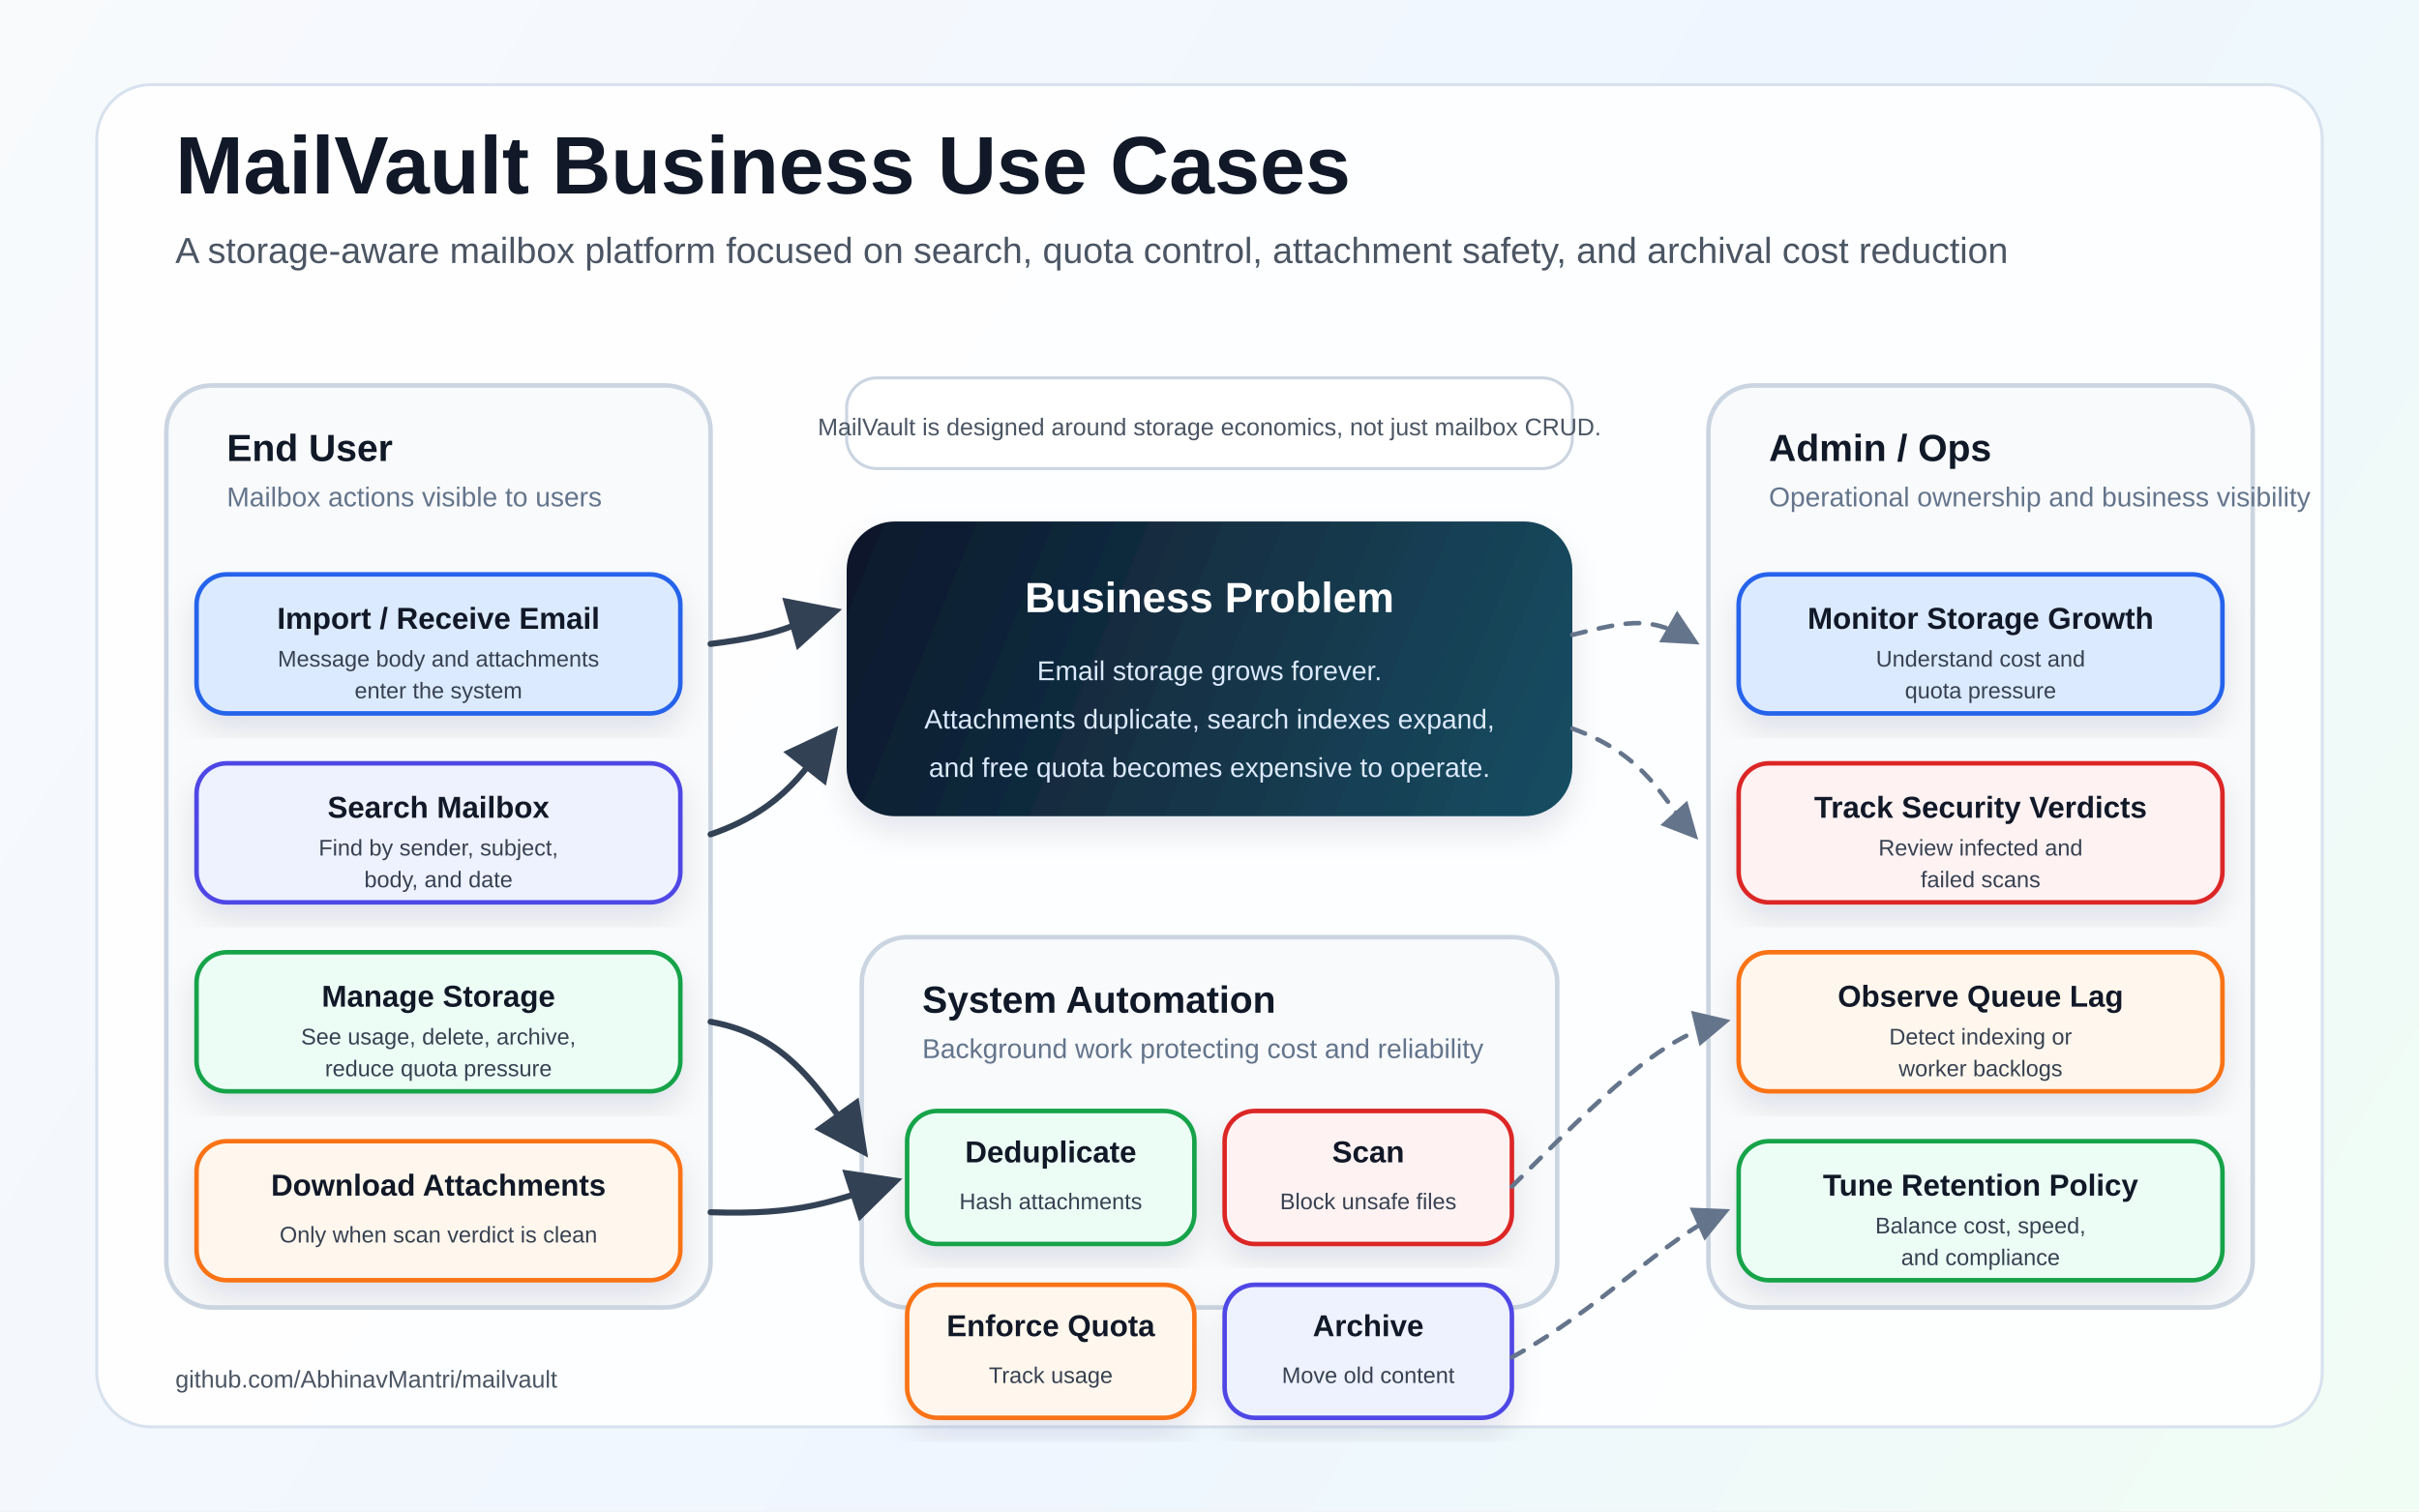
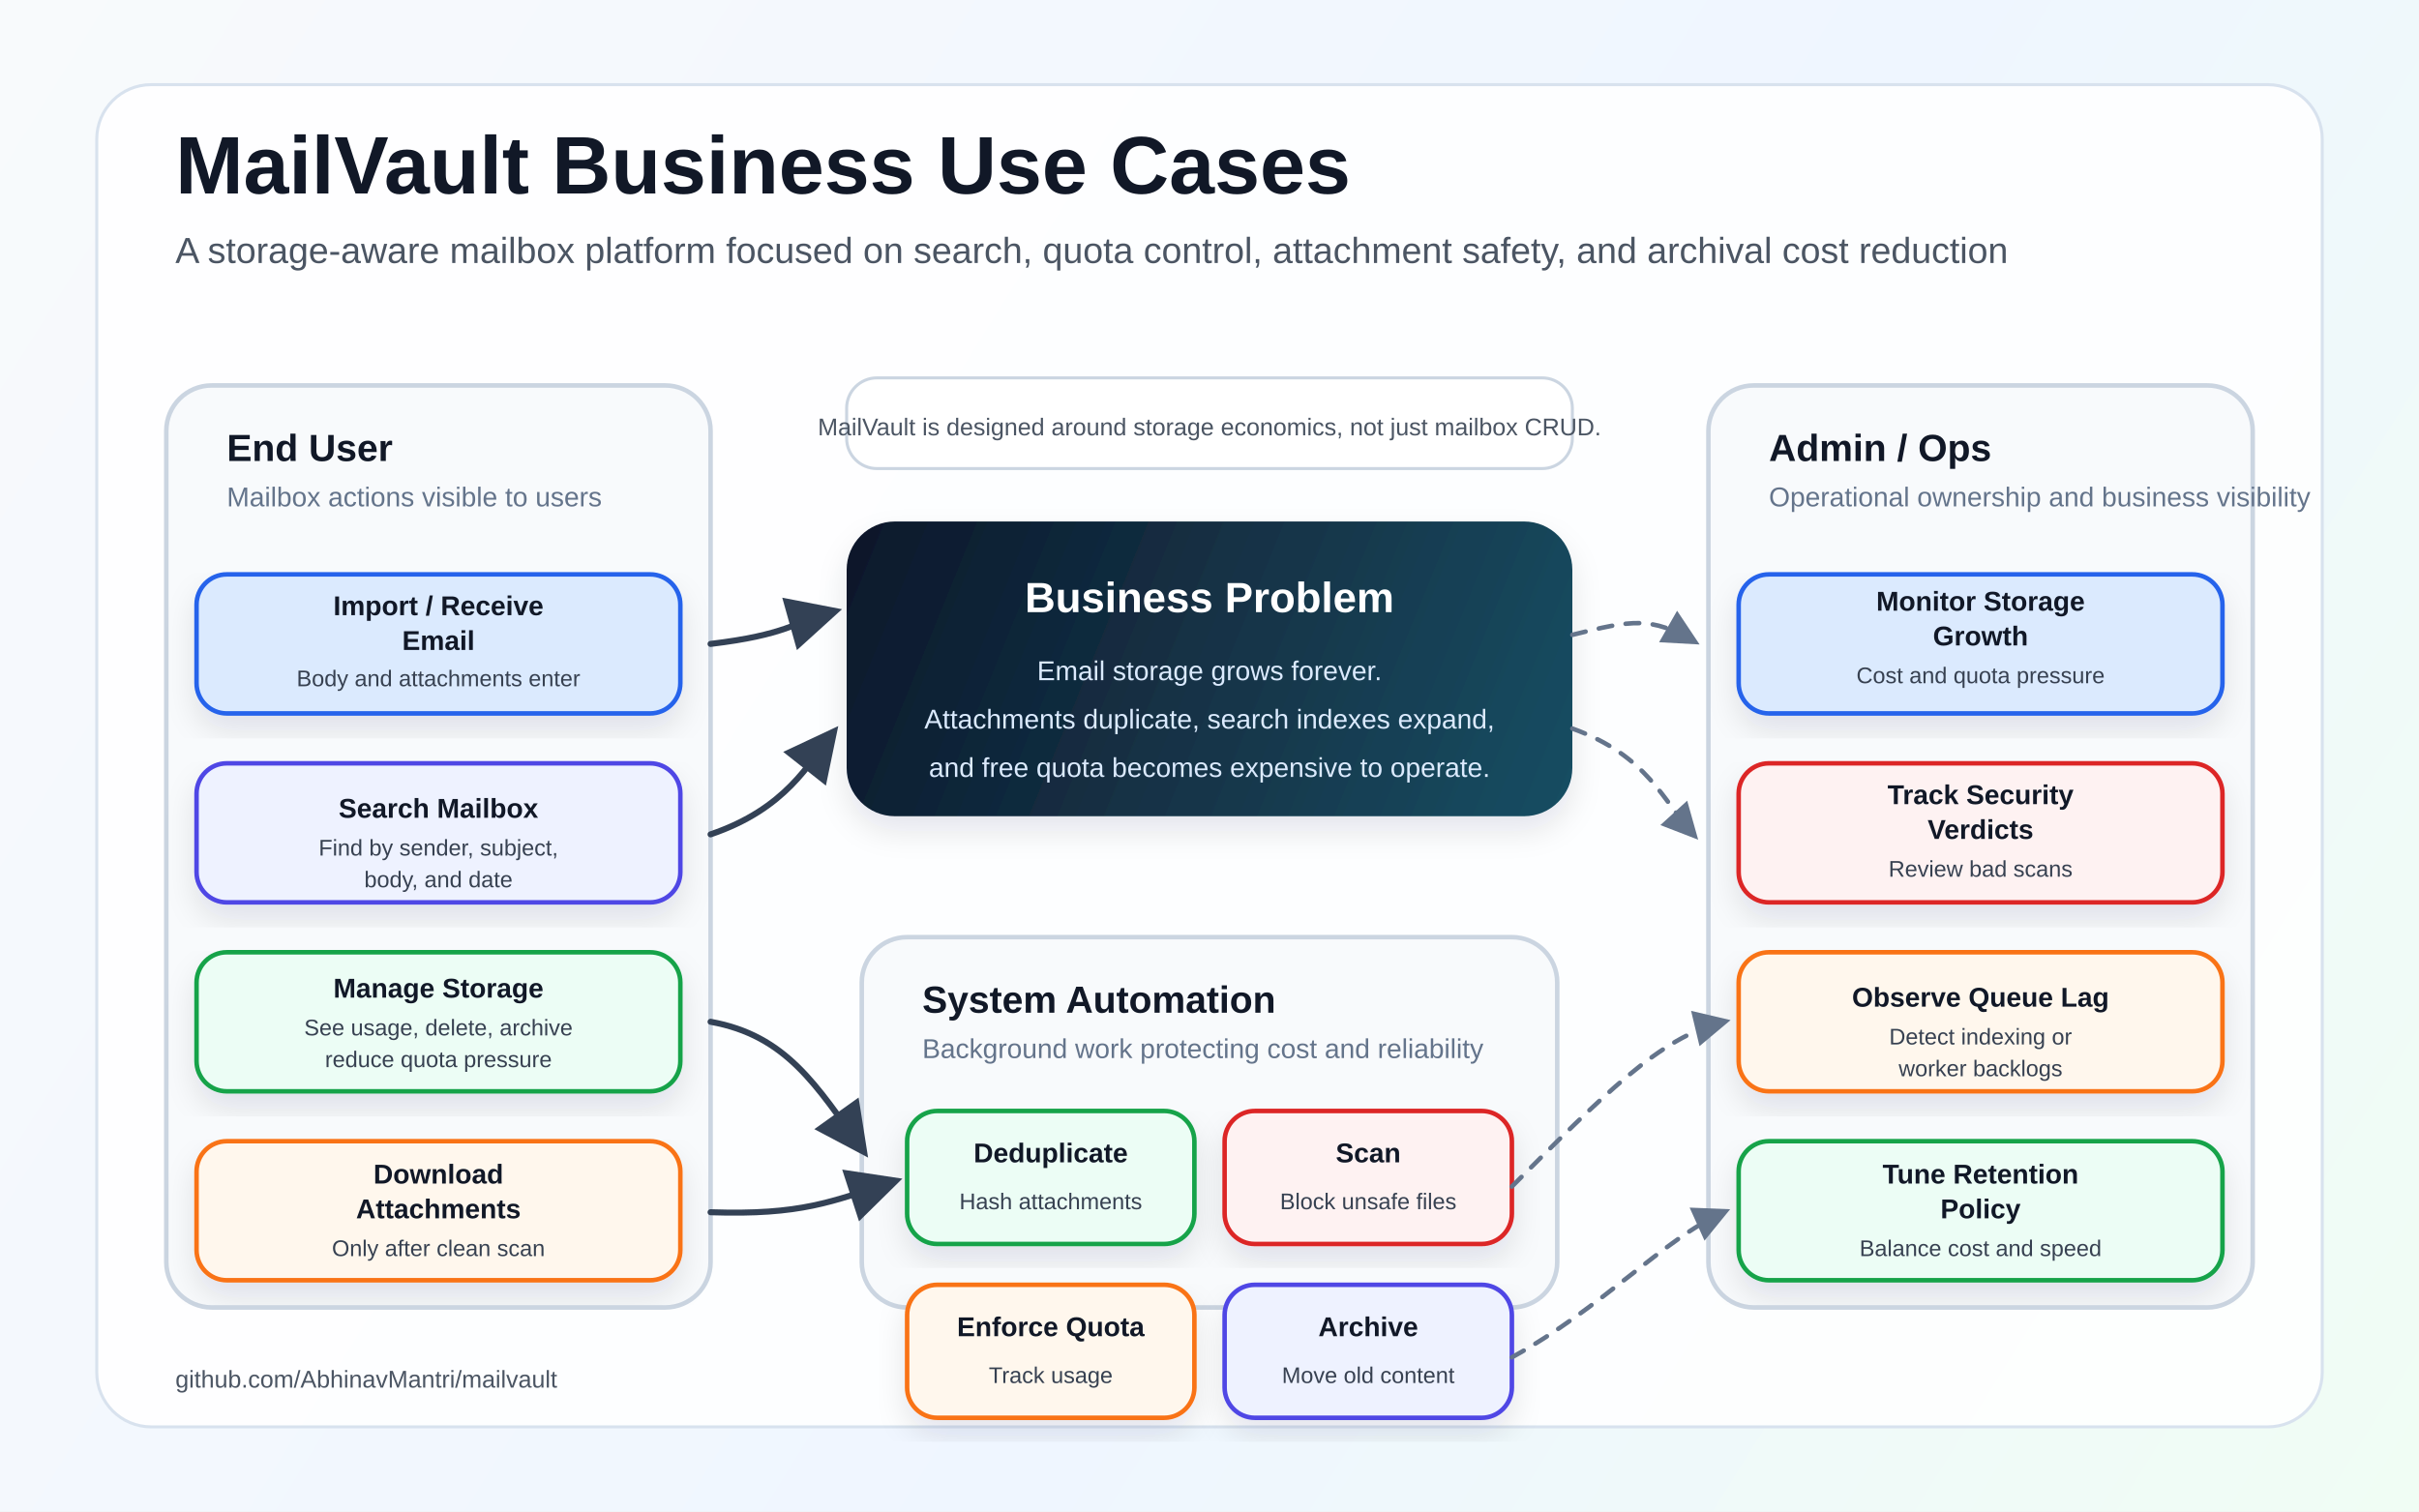
<svg xmlns="http://www.w3.org/2000/svg" width="1600" height="1000" viewBox="0 0 1600 1000" fill="none" role="img" aria-labelledby="title desc">
  <defs>
    <style>
      .title { font: 700 54px Arial, Helvetica, sans-serif; fill: #111827; }
      .subtitle { font: 400 24px Arial, Helvetica, sans-serif; fill: #4b5563; }
      .group-title { font: 700 25px Arial, Helvetica, sans-serif; fill: #111827; }
      .group-note { font: 400 18px Arial, Helvetica, sans-serif; fill: #64748b; }
-       .box-title { font: 700 20px Arial, Helvetica, sans-serif; fill: #111827; }
+       .box-title { font: 700 18px Arial, Helvetica, sans-serif; fill: #111827; }
      .box-body { font: 400 15px Arial, Helvetica, sans-serif; fill: #374151; }
      .small { font: 400 16px Arial, Helvetica, sans-serif; fill: #4b5563; }
      .label { font: 700 16px Arial, Helvetica, sans-serif; fill: #334155; }
      .white-title { font: 700 28px Arial, Helvetica, sans-serif; fill: #ffffff; }
      .white-small { font: 400 18px Arial, Helvetica, sans-serif; fill: #dbeafe; }
      .arrow { stroke: #334155; stroke-width: 4; stroke-linecap: round; stroke-linejoin: round; }
      .soft-arrow { stroke: #64748b; stroke-width: 3; stroke-linecap: round; stroke-linejoin: round; stroke-dasharray: 9 9; }
      .box { stroke-width: 3; rx: 20; }
    </style>
    <marker id="arrow" viewBox="0 0 10 10" refX="8" refY="5" markerWidth="9" markerHeight="9" orient="auto">
      <path d="M0 0 L10 5 L0 10 z" fill="#334155" />
    </marker>
    <marker id="softArrow" viewBox="0 0 10 10" refX="8" refY="5" markerWidth="8" markerHeight="8" orient="auto">
      <path d="M0 0 L10 5 L0 10 z" fill="#64748b" />
    </marker>
    <linearGradient id="pageBg" x1="0" y1="0" x2="1600" y2="1000" gradientUnits="userSpaceOnUse">
      <stop stop-color="#f8fafc" />
      <stop offset="0.58" stop-color="#eff6ff" />
      <stop offset="1" stop-color="#f0fdf4" />
    </linearGradient>
    <linearGradient id="problemBg" x1="560" y1="345" x2="1040" y2="540" gradientUnits="userSpaceOnUse">
      <stop stop-color="#0f172a" />
      <stop offset="1" stop-color="#164e63" />
    </linearGradient>
    <filter id="shadow" x="-10%" y="-12%" width="120%" height="130%">
      <feDropShadow dx="0" dy="10" stdDeviation="10" flood-color="#0f172a" flood-opacity="0.10" />
    </filter>
  </defs>
  <rect width="1600" height="1000" fill="url(#pageBg)" />
  <rect x="64" y="56" width="1472" height="888" rx="36" fill="#ffffff" fill-opacity="0.88" stroke="#d8e2ee" stroke-width="2" />
  <text x="116" y="128" class="title">MailVault Business Use Cases</text>
  <text x="116" y="174" class="subtitle">A storage-aware mailbox platform focused on search, quota control, attachment safety, and archival cost reduction</text>
  <rect x="110" y="255" width="360" height="610" rx="30" fill="#f8fafc" stroke="#cbd5e1" stroke-width="3" />
  <text x="150" y="305" class="group-title">End User</text>
  <text x="150" y="335" class="group-note">Mailbox actions visible to users</text>
  <rect x="130" y="380" width="320" height="92" class="box" fill="#dbeafe" stroke="#2563eb" filter="url(#shadow)" />
-   <text x="290" y="416" text-anchor="middle" class="box-title">Import / Receive Email</text>
-   <text x="290" y="441" text-anchor="middle" class="box-body">Message body and attachments</text>
-   <text x="290" y="462" text-anchor="middle" class="box-body">enter the system</text>
+   <text x="290" y="407" text-anchor="middle" class="box-title">Import / Receive</text>
+   <text x="290" y="430" text-anchor="middle" class="box-title">Email</text>
+   <text x="290" y="454" text-anchor="middle" class="box-body">Body and attachments enter</text>
  <rect x="130" y="505" width="320" height="92" class="box" fill="#eef2ff" stroke="#4f46e5" filter="url(#shadow)" />
  <text x="290" y="541" text-anchor="middle" class="box-title">Search Mailbox</text>
  <text x="290" y="566" text-anchor="middle" class="box-body">Find by sender, subject,</text>
  <text x="290" y="587" text-anchor="middle" class="box-body">body, and date</text>
  <rect x="130" y="630" width="320" height="92" class="box" fill="#ecfdf5" stroke="#16a34a" filter="url(#shadow)" />
-   <text x="290" y="666" text-anchor="middle" class="box-title">Manage Storage</text>
-   <text x="290" y="691" text-anchor="middle" class="box-body">See usage, delete, archive,</text>
-   <text x="290" y="712" text-anchor="middle" class="box-body">reduce quota pressure</text>
+   <text x="290" y="660" text-anchor="middle" class="box-title">Manage Storage</text>
+   <text x="290" y="685" text-anchor="middle" class="box-body">See usage, delete, archive</text>
+   <text x="290" y="706" text-anchor="middle" class="box-body">reduce quota pressure</text>
  <rect x="130" y="755" width="320" height="92" class="box" fill="#fff7ed" stroke="#f97316" filter="url(#shadow)" />
-   <text x="290" y="791" text-anchor="middle" class="box-title">Download Attachments</text>
-   <text x="290" y="822" text-anchor="middle" class="box-body">Only when scan verdict is clean</text>
+   <text x="290" y="783" text-anchor="middle" class="box-title">Download</text>
+   <text x="290" y="806" text-anchor="middle" class="box-title">Attachments</text>
+   <text x="290" y="831" text-anchor="middle" class="box-body">Only after clean scan</text>
  <rect x="560" y="345" width="480" height="195" rx="32" fill="url(#problemBg)" filter="url(#shadow)" />
  <text x="800" y="405" text-anchor="middle" class="white-title">Business Problem</text>
  <text x="800" y="450" text-anchor="middle" class="white-small">Email storage grows forever.</text>
  <text x="800" y="482" text-anchor="middle" class="white-small">Attachments duplicate, search indexes expand,</text>
  <text x="800" y="514" text-anchor="middle" class="white-small">and free quota becomes expensive to operate.</text>
  <rect x="570" y="620" width="460" height="245" rx="30" fill="#f8fafc" stroke="#cbd5e1" stroke-width="3" />
  <text x="610" y="670" class="group-title">System Automation</text>
  <text x="610" y="700" class="group-note">Background work protecting cost and reliability</text>
  <rect x="600" y="735" width="190" height="88" class="box" fill="#ecfdf5" stroke="#16a34a" filter="url(#shadow)" />
  <text x="695" y="769" text-anchor="middle" class="box-title">Deduplicate</text>
  <text x="695" y="800" text-anchor="middle" class="box-body">Hash attachments</text>
  <rect x="810" y="735" width="190" height="88" class="box" fill="#fef2f2" stroke="#dc2626" filter="url(#shadow)" />
  <text x="905" y="769" text-anchor="middle" class="box-title">Scan</text>
  <text x="905" y="800" text-anchor="middle" class="box-body">Block unsafe files</text>
  <rect x="600" y="850" width="190" height="88" class="box" fill="#fff7ed" stroke="#f97316" filter="url(#shadow)" />
  <text x="695" y="884" text-anchor="middle" class="box-title">Enforce Quota</text>
  <text x="695" y="915" text-anchor="middle" class="box-body">Track usage</text>
  <rect x="810" y="850" width="190" height="88" class="box" fill="#eef2ff" stroke="#4f46e5" filter="url(#shadow)" />
  <text x="905" y="884" text-anchor="middle" class="box-title">Archive</text>
  <text x="905" y="915" text-anchor="middle" class="box-body">Move old content</text>
  <rect x="1130" y="255" width="360" height="610" rx="30" fill="#f8fafc" stroke="#cbd5e1" stroke-width="3" />
  <text x="1170" y="305" class="group-title">Admin / Ops</text>
  <text x="1170" y="335" class="group-note">Operational ownership and business visibility</text>
  <rect x="1150" y="380" width="320" height="92" class="box" fill="#dbeafe" stroke="#2563eb" filter="url(#shadow)" />
-   <text x="1310" y="416" text-anchor="middle" class="box-title">Monitor Storage Growth</text>
-   <text x="1310" y="441" text-anchor="middle" class="box-body">Understand cost and</text>
-   <text x="1310" y="462" text-anchor="middle" class="box-body">quota pressure</text>
+   <text x="1310" y="404" text-anchor="middle" class="box-title">Monitor Storage</text>
+   <text x="1310" y="427" text-anchor="middle" class="box-title">Growth</text>
+   <text x="1310" y="452" text-anchor="middle" class="box-body">Cost and quota pressure</text>
  <rect x="1150" y="505" width="320" height="92" class="box" fill="#fef2f2" stroke="#dc2626" filter="url(#shadow)" />
-   <text x="1310" y="541" text-anchor="middle" class="box-title">Track Security Verdicts</text>
-   <text x="1310" y="566" text-anchor="middle" class="box-body">Review infected and</text>
-   <text x="1310" y="587" text-anchor="middle" class="box-body">failed scans</text>
+   <text x="1310" y="532" text-anchor="middle" class="box-title">Track Security</text>
+   <text x="1310" y="555" text-anchor="middle" class="box-title">Verdicts</text>
+   <text x="1310" y="580" text-anchor="middle" class="box-body">Review bad scans</text>
  <rect x="1150" y="630" width="320" height="92" class="box" fill="#fff7ed" stroke="#f97316" filter="url(#shadow)" />
  <text x="1310" y="666" text-anchor="middle" class="box-title">Observe Queue Lag</text>
  <text x="1310" y="691" text-anchor="middle" class="box-body">Detect indexing or</text>
  <text x="1310" y="712" text-anchor="middle" class="box-body">worker backlogs</text>
  <rect x="1150" y="755" width="320" height="92" class="box" fill="#ecfdf5" stroke="#16a34a" filter="url(#shadow)" />
-   <text x="1310" y="791" text-anchor="middle" class="box-title">Tune Retention Policy</text>
-   <text x="1310" y="816" text-anchor="middle" class="box-body">Balance cost, speed,</text>
-   <text x="1310" y="837" text-anchor="middle" class="box-body">and compliance</text>
+   <text x="1310" y="783" text-anchor="middle" class="box-title">Tune Retention</text>
+   <text x="1310" y="806" text-anchor="middle" class="box-title">Policy</text>
+   <text x="1310" y="831" text-anchor="middle" class="box-body">Balance cost and speed</text>
  <path class="arrow" d="M470 426 C520 420 525 412 550 405" marker-end="url(#arrow)" />
  <path class="arrow" d="M470 552 C520 535 535 505 550 486" marker-end="url(#arrow)" />
  <path class="arrow" d="M470 676 C520 685 540 718 570 760" marker-end="url(#arrow)" />
  <path class="arrow" d="M470 802 C530 804 550 795 590 782" marker-end="url(#arrow)" />
  <path class="soft-arrow" d="M1040 420 C1080 410 1092 408 1120 424" marker-end="url(#softArrow)" />
  <path class="soft-arrow" d="M1040 482 C1090 500 1100 530 1120 552" marker-end="url(#softArrow)" />
  <path class="soft-arrow" d="M1000 785 C1060 725 1098 686 1140 676" marker-end="url(#softArrow)" />
  <path class="soft-arrow" d="M1000 898 C1060 865 1100 820 1140 802" marker-end="url(#softArrow)" />
  <rect x="560" y="250" width="480" height="60" rx="20" fill="#ffffff" stroke="#cbd5e1" stroke-width="2" />
  <text x="800" y="288" text-anchor="middle" class="small">MailVault is designed around storage economics, not just mailbox CRUD.</text>
  <text x="116" y="918" class="small">github.com/AbhinavMantri/mailvault</text>
</svg>
